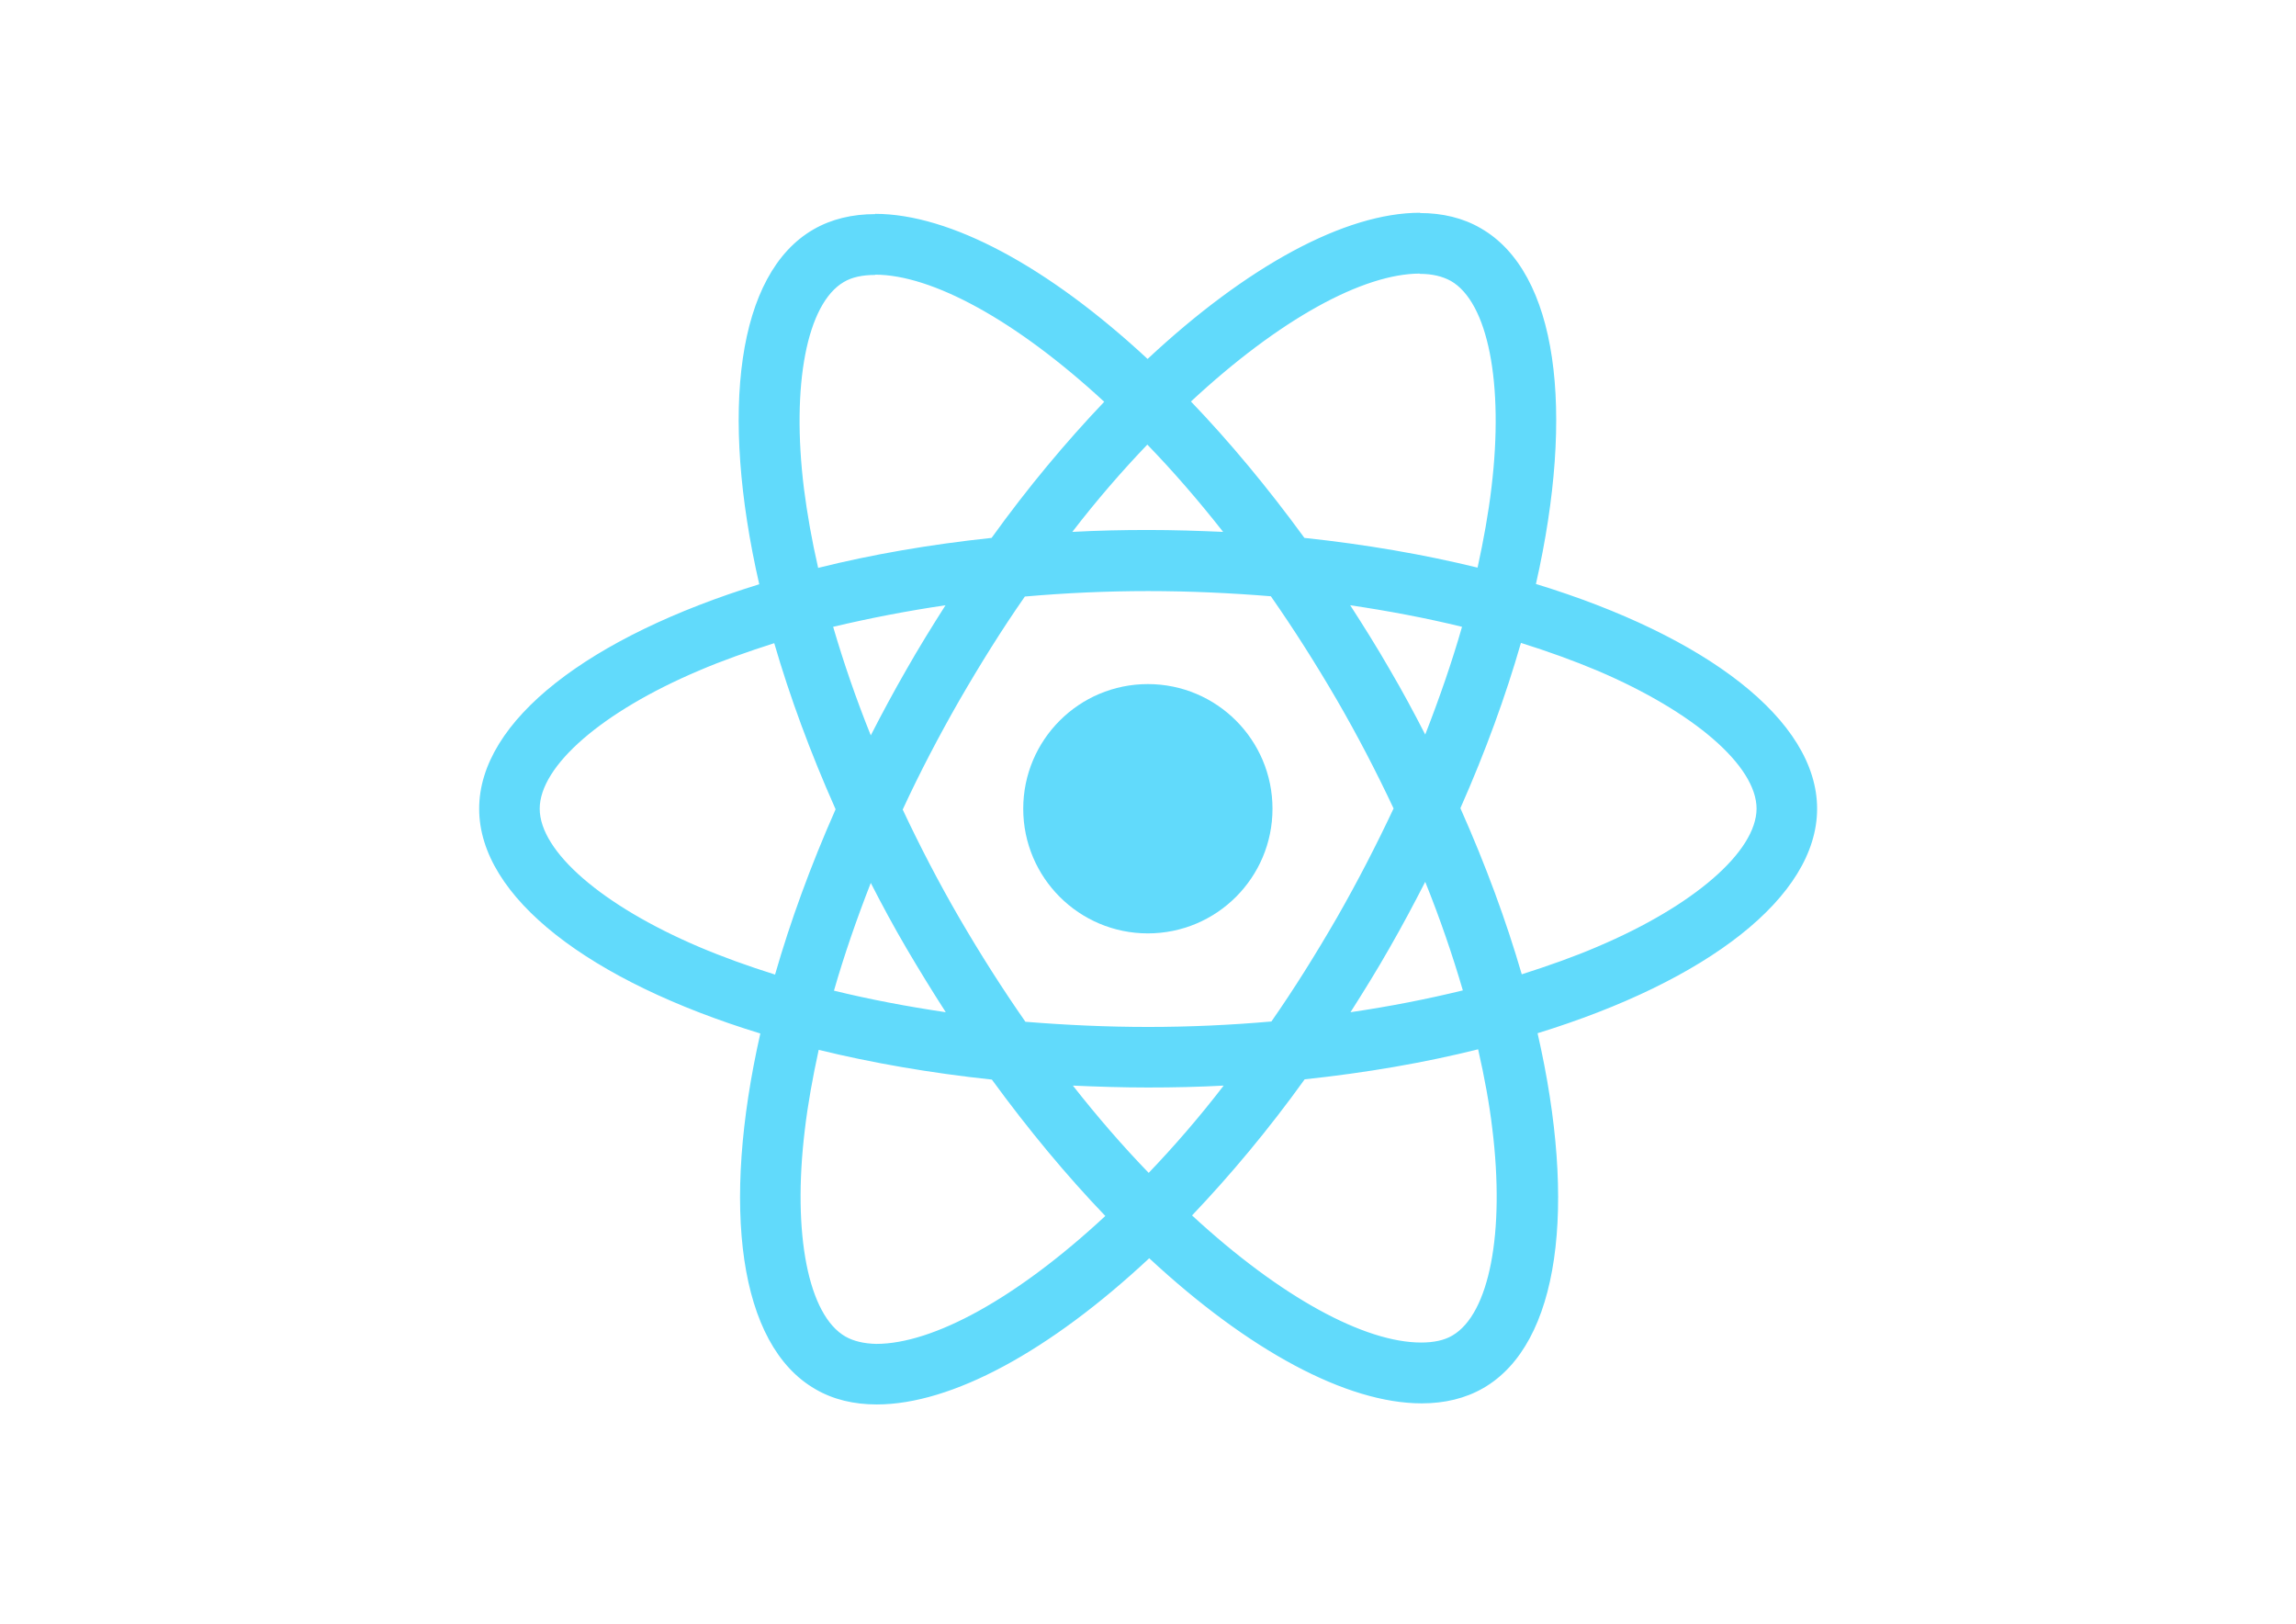
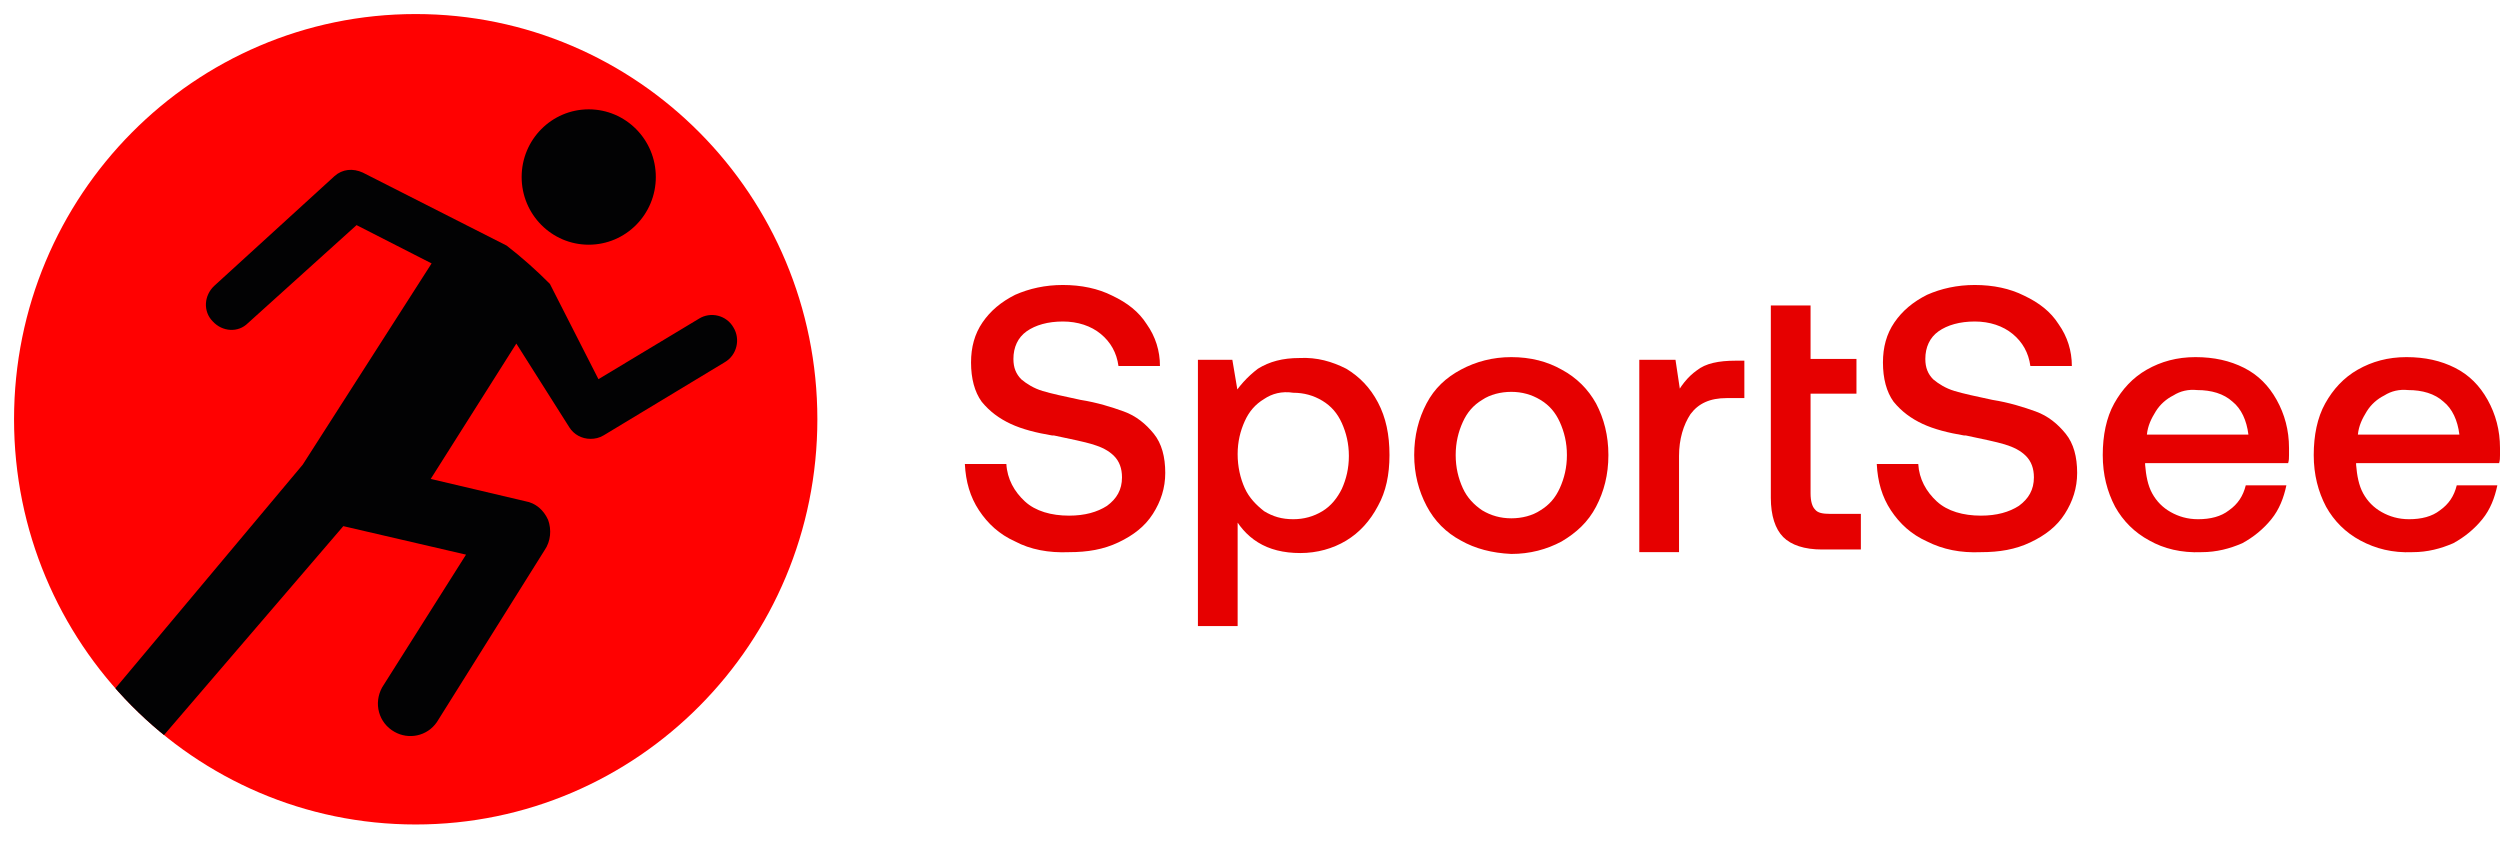
- <svg xmlns="http://www.w3.org/2000/svg" viewBox="0 0 841.9 595.3">
-   <g fill="#61DAFB">
-     <path d="M666.3 296.5c0-32.5-40.7-63.3-103.1-82.4 14.4-63.6 8-114.2-20.2-130.4-6.5-3.8-14.1-5.6-22.4-5.6v22.3c4.6 0 8.3.9 11.4 2.6 13.6 7.8 19.5 37.5 14.9 75.7-1.1 9.4-2.9 19.3-5.1 29.4-19.6-4.8-41-8.5-63.5-10.9-13.5-18.5-27.5-35.3-41.6-50 32.6-30.3 63.2-46.9 84-46.9V78c-27.5 0-63.5 19.6-99.9 53.6-36.4-33.8-72.4-53.2-99.9-53.2v22.3c20.7 0 51.4 16.5 84 46.6-14 14.7-28 31.4-41.3 49.9-22.6 2.4-44 6.1-63.6 11-2.3-10-4-19.7-5.2-29-4.7-38.2 1.1-67.9 14.6-75.8 3-1.8 6.9-2.6 11.5-2.6V78.5c-8.4 0-16 1.8-22.6 5.6-28.1 16.2-34.4 66.7-19.9 130.1-62.2 19.2-102.7 49.9-102.7 82.3 0 32.5 40.7 63.3 103.1 82.4-14.4 63.6-8 114.2 20.2 130.4 6.5 3.8 14.1 5.6 22.5 5.6 27.5 0 63.5-19.6 99.9-53.6 36.4 33.8 72.4 53.2 99.9 53.2 8.4 0 16-1.8 22.6-5.6 28.1-16.2 34.4-66.7 19.9-130.1 62-19.1 102.5-49.9 102.5-82.3zm-130.2-66.7c-3.7 12.9-8.3 26.2-13.5 39.5-4.1-8-8.4-16-13.1-24-4.6-8-9.5-15.8-14.4-23.4 14.2 2.1 27.9 4.7 41 7.9zm-45.8 106.5c-7.8 13.5-15.8 26.3-24.1 38.2-14.9 1.3-30 2-45.2 2-15.1 0-30.2-.7-45-1.9-8.3-11.9-16.4-24.6-24.2-38-7.6-13.1-14.5-26.4-20.8-39.8 6.2-13.4 13.2-26.8 20.7-39.9 7.8-13.5 15.8-26.3 24.1-38.2 14.9-1.3 30-2 45.2-2 15.1 0 30.2.7 45 1.9 8.3 11.9 16.4 24.6 24.2 38 7.6 13.1 14.5 26.4 20.8 39.8-6.3 13.4-13.2 26.8-20.7 39.9zm32.3-13c5.4 13.4 10 26.8 13.8 39.8-13.1 3.2-26.9 5.9-41.2 8 4.9-7.7 9.8-15.6 14.4-23.7 4.6-8 8.9-16.1 13-24.1zM421.2 430c-9.3-9.6-18.6-20.3-27.8-32 9 .4 18.2.7 27.5.7 9.4 0 18.7-.2 27.8-.7-9 11.7-18.3 22.4-27.5 32zm-74.4-58.9c-14.2-2.1-27.9-4.7-41-7.9 3.7-12.9 8.3-26.2 13.5-39.5 4.1 8 8.4 16 13.1 24 4.7 8 9.5 15.8 14.4 23.4zM420.7 163c9.3 9.6 18.6 20.3 27.8 32-9-.4-18.2-.7-27.5-.7-9.4 0-18.7.2-27.8.7 9-11.7 18.3-22.4 27.5-32zm-74 58.9c-4.9 7.7-9.8 15.6-14.4 23.7-4.6 8-8.9 16-13 24-5.4-13.4-10-26.8-13.8-39.8 13.1-3.1 26.9-5.8 41.2-7.9zm-90.5 125.2c-35.4-15.1-58.3-34.9-58.3-50.6 0-15.7 22.9-35.6 58.3-50.6 8.6-3.7 18-7 27.7-10.1 5.7 19.6 13.2 40 22.5 60.9-9.2 20.8-16.6 41.1-22.2 60.6-9.9-3.1-19.3-6.5-28-10.2zM310 490c-13.6-7.8-19.5-37.5-14.9-75.7 1.1-9.4 2.9-19.3 5.1-29.4 19.6 4.8 41 8.5 63.5 10.9 13.5 18.5 27.5 35.3 41.6 50-32.6 30.3-63.2 46.9-84 46.9-4.5-.1-8.3-1-11.3-2.7zm237.2-76.2c4.7 38.2-1.1 67.9-14.6 75.8-3 1.8-6.9 2.6-11.5 2.6-20.7 0-51.4-16.5-84-46.6 14-14.7 28-31.4 41.3-49.9 22.6-2.4 44-6.1 63.6-11 2.3 10.1 4.1 19.8 5.2 29.1zm38.5-66.7c-8.6 3.7-18 7-27.7 10.1-5.7-19.6-13.2-40-22.5-60.9 9.2-20.8 16.6-41.1 22.2-60.6 9.9 3.1 19.3 6.5 28.1 10.2 35.4 15.1 58.3 34.9 58.3 50.6-.1 15.7-23 35.6-58.4 50.6zM320.8 78.4z" />
-     <circle cx="420.9" cy="296.5" r="45.7" />
-     <path d="M520.5 78.1z" />
+ <svg xmlns="http://www.w3.org/2000/svg" width="178" height="61" viewBox="0 0 178 61" fill="none">
+   <path d="M72.281 38.553C71.15 38.046 70.333 37.285 69.704 36.334C69.076 35.383 68.761 34.305 68.698 33.036H71.653C71.715 34.114 72.218 35.002 72.972 35.7C73.727 36.397 74.858 36.714 76.115 36.714C77.246 36.714 78.126 36.461 78.818 36.017C79.509 35.509 79.886 34.875 79.886 33.987C79.886 33.353 79.698 32.846 79.321 32.466C78.944 32.085 78.441 31.832 77.812 31.641C77.184 31.451 76.241 31.261 75.047 31.007H74.921C73.79 30.817 72.784 30.563 71.967 30.183C71.15 29.802 70.458 29.295 69.893 28.598C69.39 27.9 69.138 26.949 69.138 25.808C69.138 24.73 69.39 23.779 69.956 22.954C70.521 22.13 71.275 21.496 72.281 20.989C73.287 20.545 74.418 20.291 75.675 20.291C76.995 20.291 78.189 20.545 79.195 21.052C80.263 21.559 81.081 22.193 81.646 23.081C82.275 23.969 82.589 24.983 82.589 26.061H79.635C79.509 25.11 79.069 24.349 78.378 23.779C77.686 23.208 76.744 22.891 75.675 22.891C74.607 22.891 73.727 23.145 73.098 23.588C72.47 24.032 72.155 24.73 72.155 25.554C72.155 26.188 72.344 26.632 72.721 27.012C73.098 27.329 73.601 27.647 74.23 27.837C74.858 28.027 75.738 28.217 76.932 28.471C78.126 28.661 79.132 28.978 80.012 29.295C80.892 29.612 81.583 30.183 82.149 30.881C82.715 31.578 82.966 32.529 82.966 33.67C82.966 34.748 82.652 35.7 82.086 36.587C81.52 37.475 80.703 38.109 79.635 38.616C78.566 39.124 77.435 39.314 76.115 39.314C74.669 39.377 73.35 39.124 72.281 38.553Z" fill="#E60000" />
+   <path d="M95.851 26.252C96.794 26.822 97.548 27.583 98.114 28.661C98.679 29.739 98.931 30.944 98.931 32.402C98.931 33.797 98.679 35.002 98.114 36.017C97.548 37.095 96.794 37.919 95.851 38.49C94.908 39.06 93.777 39.377 92.583 39.377C91.388 39.377 90.383 39.124 89.566 38.616C88.749 38.109 88.183 37.412 87.743 36.587L88.12 35.953V44.577H85.292V25.617H87.743L88.309 28.978L87.68 28.344C88.183 27.52 88.811 26.822 89.566 26.252C90.383 25.744 91.326 25.491 92.52 25.491C93.777 25.427 94.845 25.744 95.851 26.252ZM90.006 28.407C89.377 28.788 88.937 29.295 88.623 29.993C88.309 30.69 88.12 31.451 88.12 32.339C88.12 33.227 88.309 34.051 88.623 34.748C88.937 35.446 89.44 35.953 90.006 36.397C90.634 36.778 91.263 36.968 92.08 36.968C92.834 36.968 93.525 36.778 94.154 36.397C94.782 36.017 95.222 35.446 95.537 34.812C95.851 34.114 96.04 33.353 96.04 32.466C96.04 31.578 95.851 30.817 95.537 30.119C95.222 29.422 94.782 28.915 94.154 28.534C93.525 28.154 92.834 27.964 92.08 27.964C91.263 27.837 90.571 28.027 90.006 28.407Z" fill="#E60000" />
+   <path d="M104.022 38.49C102.953 37.919 102.136 37.095 101.571 36.017C101.005 34.939 100.691 33.734 100.691 32.402C100.691 31.007 101.005 29.802 101.571 28.724C102.136 27.647 102.953 26.886 104.022 26.315C105.09 25.744 106.285 25.427 107.605 25.427C108.987 25.427 110.182 25.744 111.187 26.315C112.256 26.886 113.073 27.71 113.638 28.724C114.204 29.802 114.518 31.007 114.518 32.402C114.518 33.797 114.204 35.002 113.638 36.08C113.073 37.158 112.256 37.919 111.187 38.553C110.119 39.124 108.924 39.441 107.605 39.441C106.222 39.377 105.028 39.06 104.022 38.49ZM109.679 36.334C110.307 35.953 110.747 35.446 111.061 34.748C111.376 34.051 111.564 33.29 111.564 32.402C111.564 31.515 111.376 30.754 111.061 30.056C110.747 29.359 110.307 28.851 109.679 28.471C109.05 28.09 108.359 27.9 107.605 27.9C106.85 27.9 106.096 28.09 105.53 28.471C104.902 28.851 104.462 29.359 104.148 30.056C103.833 30.754 103.645 31.515 103.645 32.402C103.645 33.29 103.833 34.051 104.148 34.748C104.462 35.446 104.965 35.953 105.53 36.334C106.159 36.714 106.85 36.904 107.605 36.904C108.359 36.904 109.113 36.714 109.679 36.334Z" fill="#E60000" />
+   <path d="M119.295 25.617L119.798 28.978L119.232 28.344C119.61 27.52 120.175 26.822 120.804 26.378C121.432 25.871 122.375 25.681 123.569 25.681H124.198V28.344H122.941C121.747 28.344 120.929 28.725 120.364 29.485C119.861 30.246 119.547 31.261 119.547 32.466V39.314H116.718V25.617H119.295Z" fill="#E60000" />
+   <path d="M126.083 21.75H128.912V25.554H132.18V28.027H128.912V35.129C128.912 35.7 129.037 36.08 129.226 36.27C129.415 36.524 129.792 36.587 130.295 36.587H132.494V39.124H129.729C128.472 39.124 127.529 38.807 126.963 38.236C126.398 37.665 126.083 36.714 126.083 35.446V21.75Z" fill="#E60000" />
+   <path d="M137.208 38.553C136.077 38.046 135.26 37.285 134.631 36.334C134.003 35.383 133.689 34.305 133.626 33.036H136.58C136.643 34.114 137.145 35.002 137.9 35.7C138.654 36.397 139.785 36.714 141.042 36.714C142.174 36.714 143.054 36.461 143.745 36.017C144.436 35.509 144.814 34.875 144.814 33.987C144.814 33.353 144.625 32.846 144.248 32.466C143.871 32.085 143.368 31.832 142.739 31.641C142.111 31.451 141.168 31.261 139.974 31.007H139.848C138.717 30.817 137.711 30.563 136.894 30.183C136.077 29.802 135.386 29.295 134.82 28.598C134.317 27.9 134.066 26.949 134.066 25.808C134.066 24.73 134.317 23.779 134.883 22.954C135.448 22.13 136.203 21.496 137.208 20.989C138.214 20.545 139.345 20.291 140.602 20.291C141.922 20.291 143.117 20.545 144.122 21.052C145.191 21.559 146.008 22.193 146.573 23.081C147.202 23.969 147.516 24.983 147.516 26.061H144.562C144.436 25.11 143.996 24.349 143.305 23.779C142.614 23.208 141.671 22.891 140.602 22.891C139.534 22.891 138.654 23.145 138.025 23.588C137.397 24.032 137.083 24.73 137.083 25.554C137.083 26.188 137.271 26.632 137.648 27.012C138.025 27.329 138.528 27.647 139.157 27.837C139.785 28.027 140.665 28.217 141.859 28.471C143.054 28.661 144.059 28.978 144.939 29.295C145.819 29.612 146.511 30.183 147.076 30.881C147.642 31.578 147.893 32.529 147.893 33.67C147.893 34.748 147.579 35.7 147.013 36.587C146.448 37.475 145.631 38.109 144.562 38.616C143.494 39.124 142.362 39.314 141.042 39.314C139.597 39.377 138.34 39.124 137.208 38.553Z" fill="#E60000" />
+   <path d="M153.047 38.49C151.979 37.919 151.162 37.095 150.596 36.08C150.03 35.002 149.716 33.797 149.716 32.402C149.716 31.007 149.968 29.739 150.533 28.724C151.099 27.71 151.853 26.886 152.859 26.315C153.864 25.744 154.996 25.427 156.316 25.427C157.636 25.427 158.767 25.681 159.773 26.188C160.778 26.695 161.533 27.456 162.098 28.471C162.664 29.485 162.978 30.627 162.978 31.895C162.978 32.085 162.978 32.212 162.978 32.402C162.978 32.593 162.978 32.783 162.915 32.973H152.733C152.733 33.036 152.733 33.036 152.733 33.036V33.1C152.796 33.861 152.922 34.558 153.236 35.129C153.55 35.7 153.99 36.144 154.556 36.461C155.121 36.778 155.75 36.968 156.504 36.968C157.384 36.968 158.138 36.778 158.704 36.334C159.333 35.89 159.71 35.319 159.898 34.558H162.79C162.601 35.446 162.287 36.27 161.721 36.968C161.155 37.665 160.464 38.236 159.647 38.68C158.767 39.06 157.824 39.314 156.756 39.314C155.31 39.377 154.053 39.06 153.047 38.49ZM154.744 28.154C154.242 28.407 153.802 28.788 153.487 29.295C153.173 29.802 152.922 30.31 152.859 30.944H160.087C159.961 29.929 159.584 29.105 158.956 28.598C158.327 28.027 157.447 27.773 156.441 27.773C155.813 27.71 155.247 27.837 154.744 28.154Z" fill="#E60000" />
+   <path d="M168.069 38.49C167.001 37.919 166.184 37.095 165.618 36.08C165.052 35.002 164.738 33.797 164.738 32.402C164.738 31.007 164.989 29.739 165.555 28.724C166.121 27.71 166.875 26.886 167.881 26.315C168.886 25.744 170.018 25.427 171.338 25.427C172.658 25.427 173.789 25.681 174.795 26.188C175.8 26.695 176.554 27.456 177.12 28.471C177.686 29.485 178 30.627 178 31.895C178 32.085 178 32.212 178 32.402C178 32.593 178 32.783 177.937 32.973H167.755C167.755 33.036 167.755 33.036 167.755 33.036V33.1C167.818 33.861 167.944 34.558 168.258 35.129C168.572 35.7 169.012 36.144 169.578 36.461C170.143 36.778 170.772 36.968 171.526 36.968C172.406 36.968 173.16 36.778 173.726 36.334C174.355 35.89 174.732 35.319 174.92 34.558H177.811C177.623 35.446 177.309 36.27 176.743 36.968C176.177 37.665 175.486 38.236 174.669 38.68C173.789 39.06 172.846 39.314 171.778 39.314C170.332 39.377 169.138 39.06 168.069 38.49ZM169.766 28.154C169.263 28.407 168.823 28.788 168.509 29.295C168.195 29.802 167.944 30.31 167.881 30.944H175.109C174.983 29.929 174.606 29.105 173.977 28.598C173.349 28.027 172.469 27.773 171.463 27.773C170.835 27.71 170.269 27.837 169.766 28.154Z" fill="#E60000" />
+   <path d="M29.598 58.703C45.392 58.703 58.196 45.785 58.196 29.851C58.196 13.917 45.392 1 29.598 1C13.804 1 1 13.917 1 29.851C1 45.785 13.804 58.703 29.598 58.703Z" fill="#FF0101" />
+   <path d="M41.917 17.423C44.556 17.423 46.694 15.265 46.694 12.604C46.694 9.942 44.556 7.785 41.917 7.785C39.279 7.785 37.141 9.942 37.141 12.604C37.141 15.265 39.279 17.423 41.917 17.423Z" fill="#020203" />
+   <mask id="mask0" style="mask-type:alpha" maskUnits="userSpaceOnUse" x="1" y="1" width="58" height="58">
+     <path d="M29.598 58.703C45.392 58.703 58.196 45.785 58.196 29.851C58.196 13.917 45.392 1 29.598 1C13.804 1 1 13.917 1 29.851C1 45.785 13.804 58.703 29.598 58.703Z" fill="#FF0101" />
+   </mask>
+   <g mask="url(#mask0)">
+     <path d="M40.535 30.422C40.849 30.929 41.415 31.246 42.043 31.246C42.357 31.246 42.672 31.183 42.986 30.993L51.597 25.793C52.477 25.286 52.728 24.145 52.225 23.32C51.722 22.432 50.591 22.179 49.774 22.686L42.609 26.998L39.152 20.213C38.209 19.262 37.141 18.311 36.072 17.486L25.827 12.287C25.136 11.97 24.381 12.033 23.816 12.54L15.268 20.34C14.513 21.037 14.451 22.179 15.142 22.876C15.833 23.637 16.965 23.701 17.656 23.003L25.387 16.028L30.73 18.755L21.553 33.085L0.623 58.069C-0.194 59.02 -0.131 60.541 0.874 61.366C1.817 62.19 3.326 62.127 4.143 61.112L24.444 37.461L33.181 39.49L27.21 48.938C26.581 50.079 26.958 51.474 28.09 52.108C29.095 52.679 30.415 52.425 31.107 51.411L38.775 39.172C39.215 38.538 39.278 37.714 39.026 37.017C38.712 36.319 38.146 35.812 37.392 35.685L30.667 34.1L36.763 24.462L40.535 30.422Z" fill="#020203" />
  </g>
</svg>
